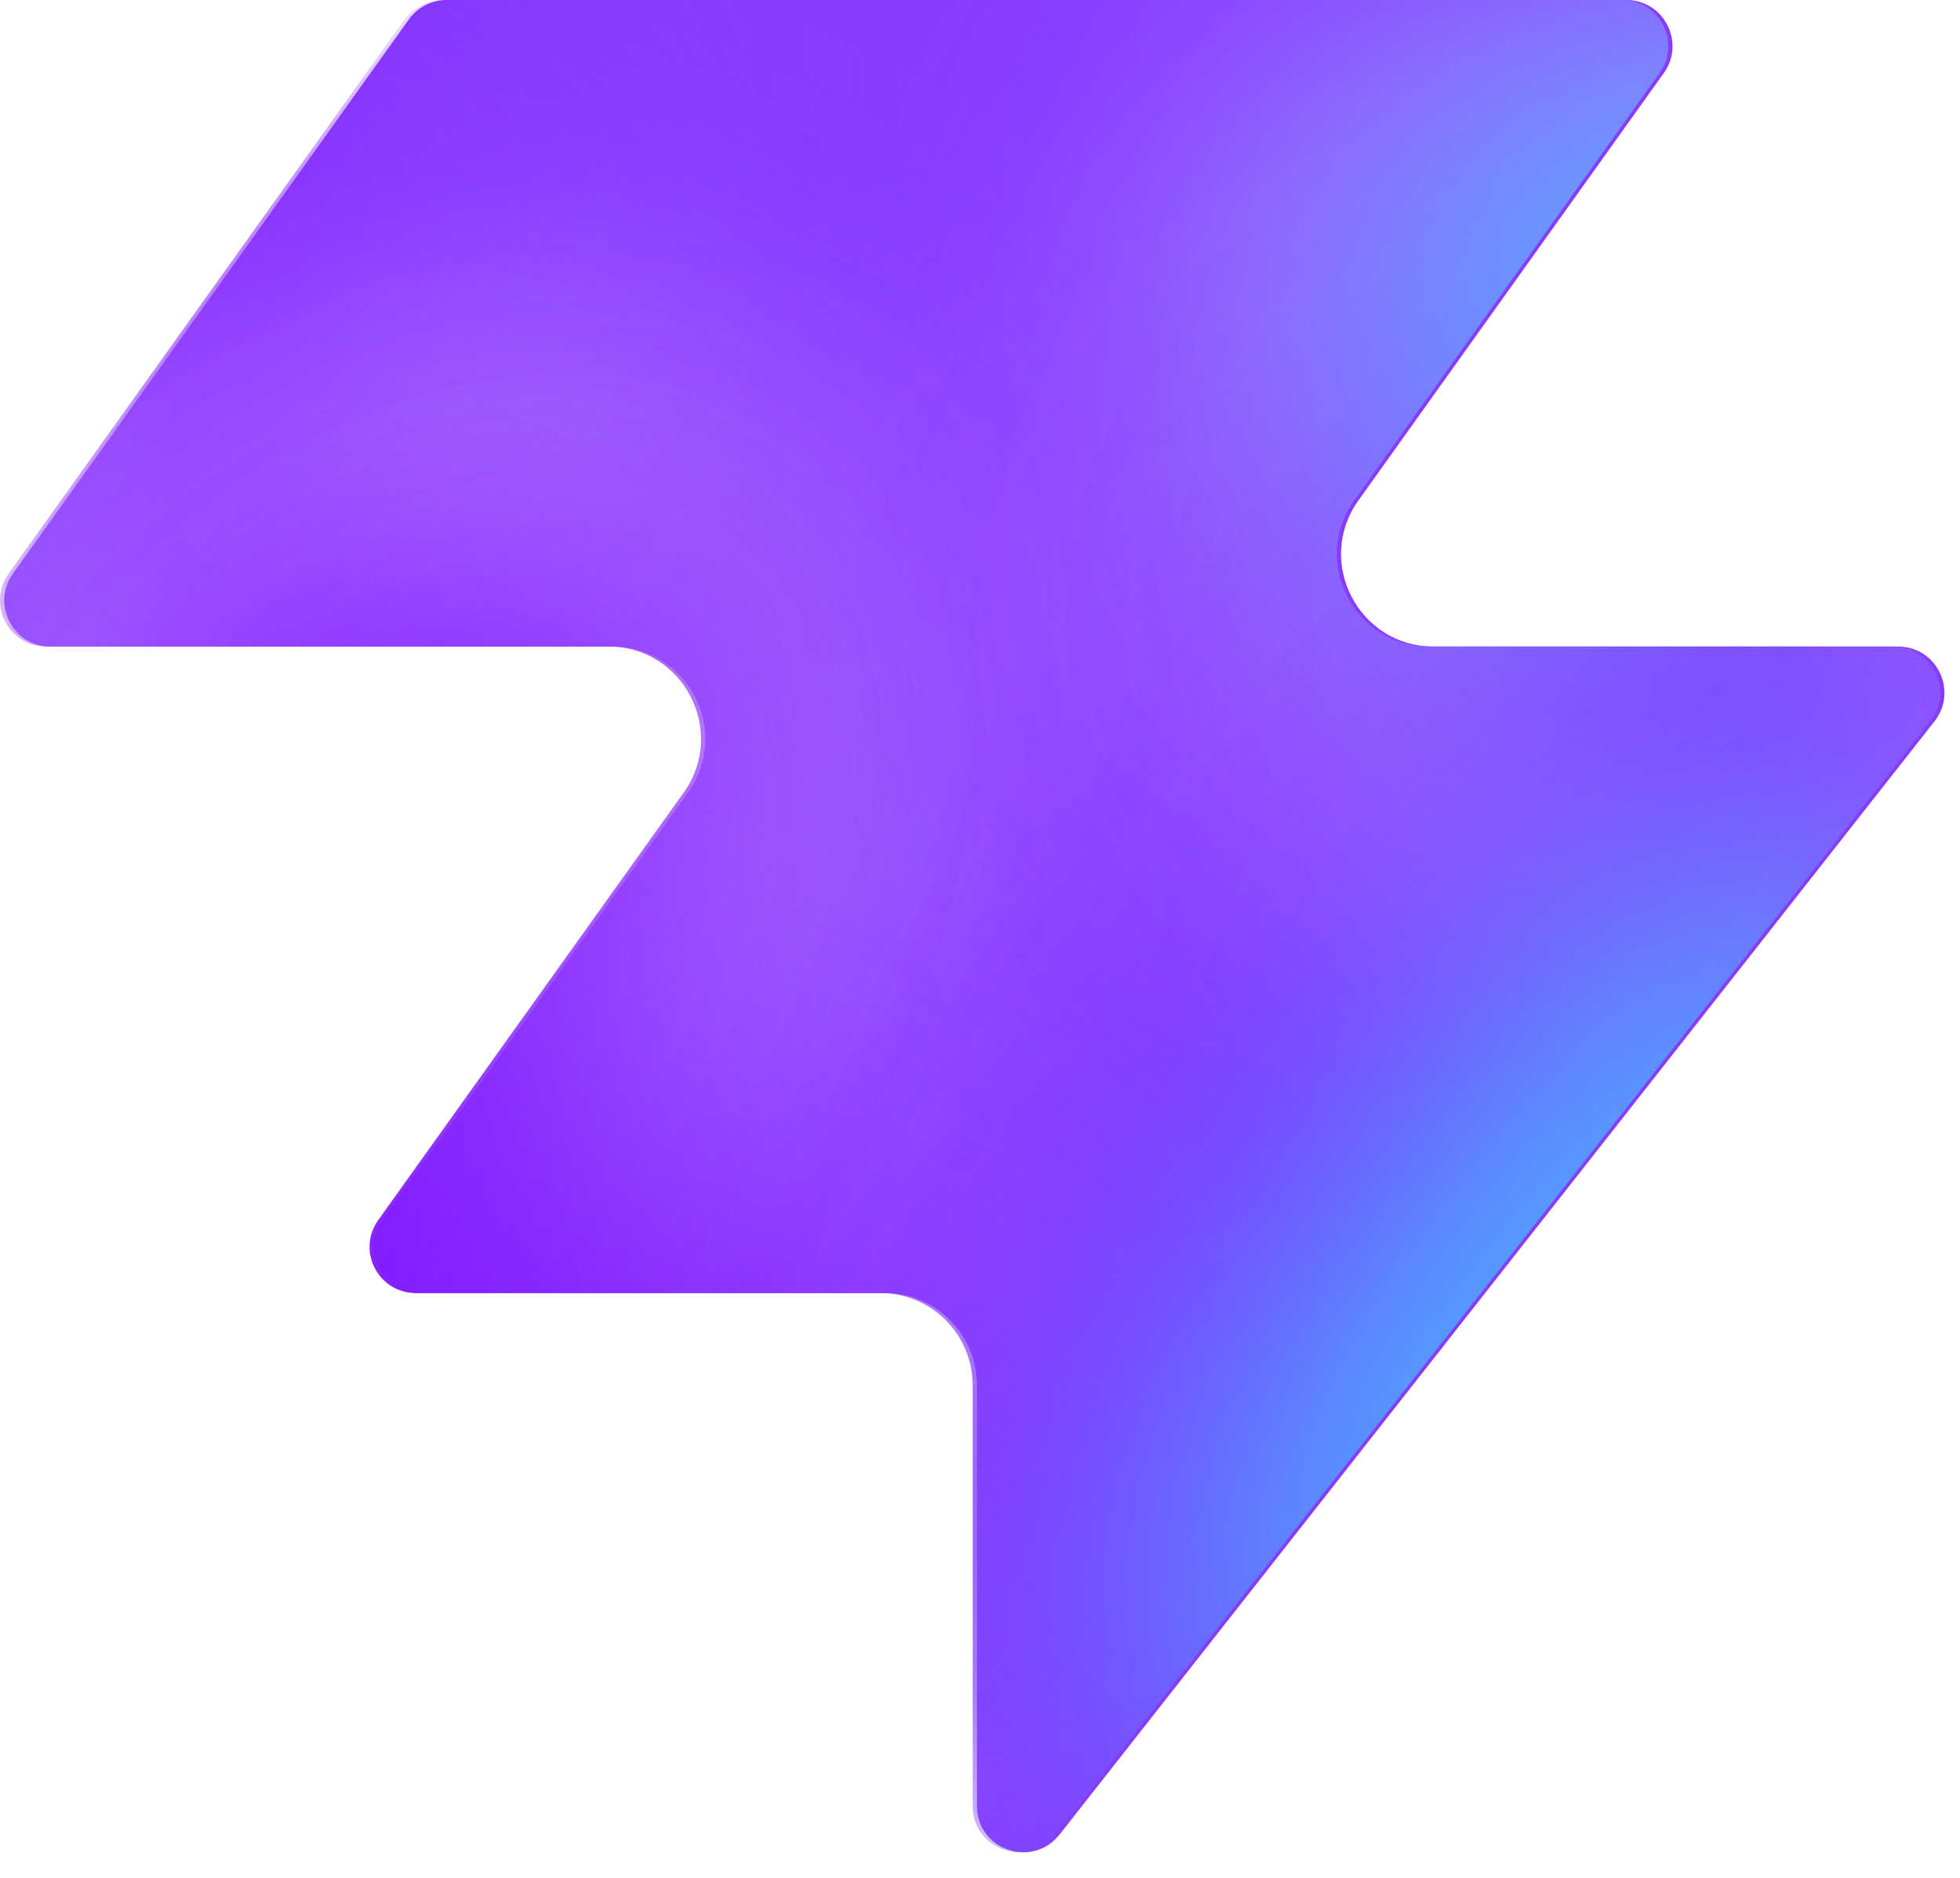
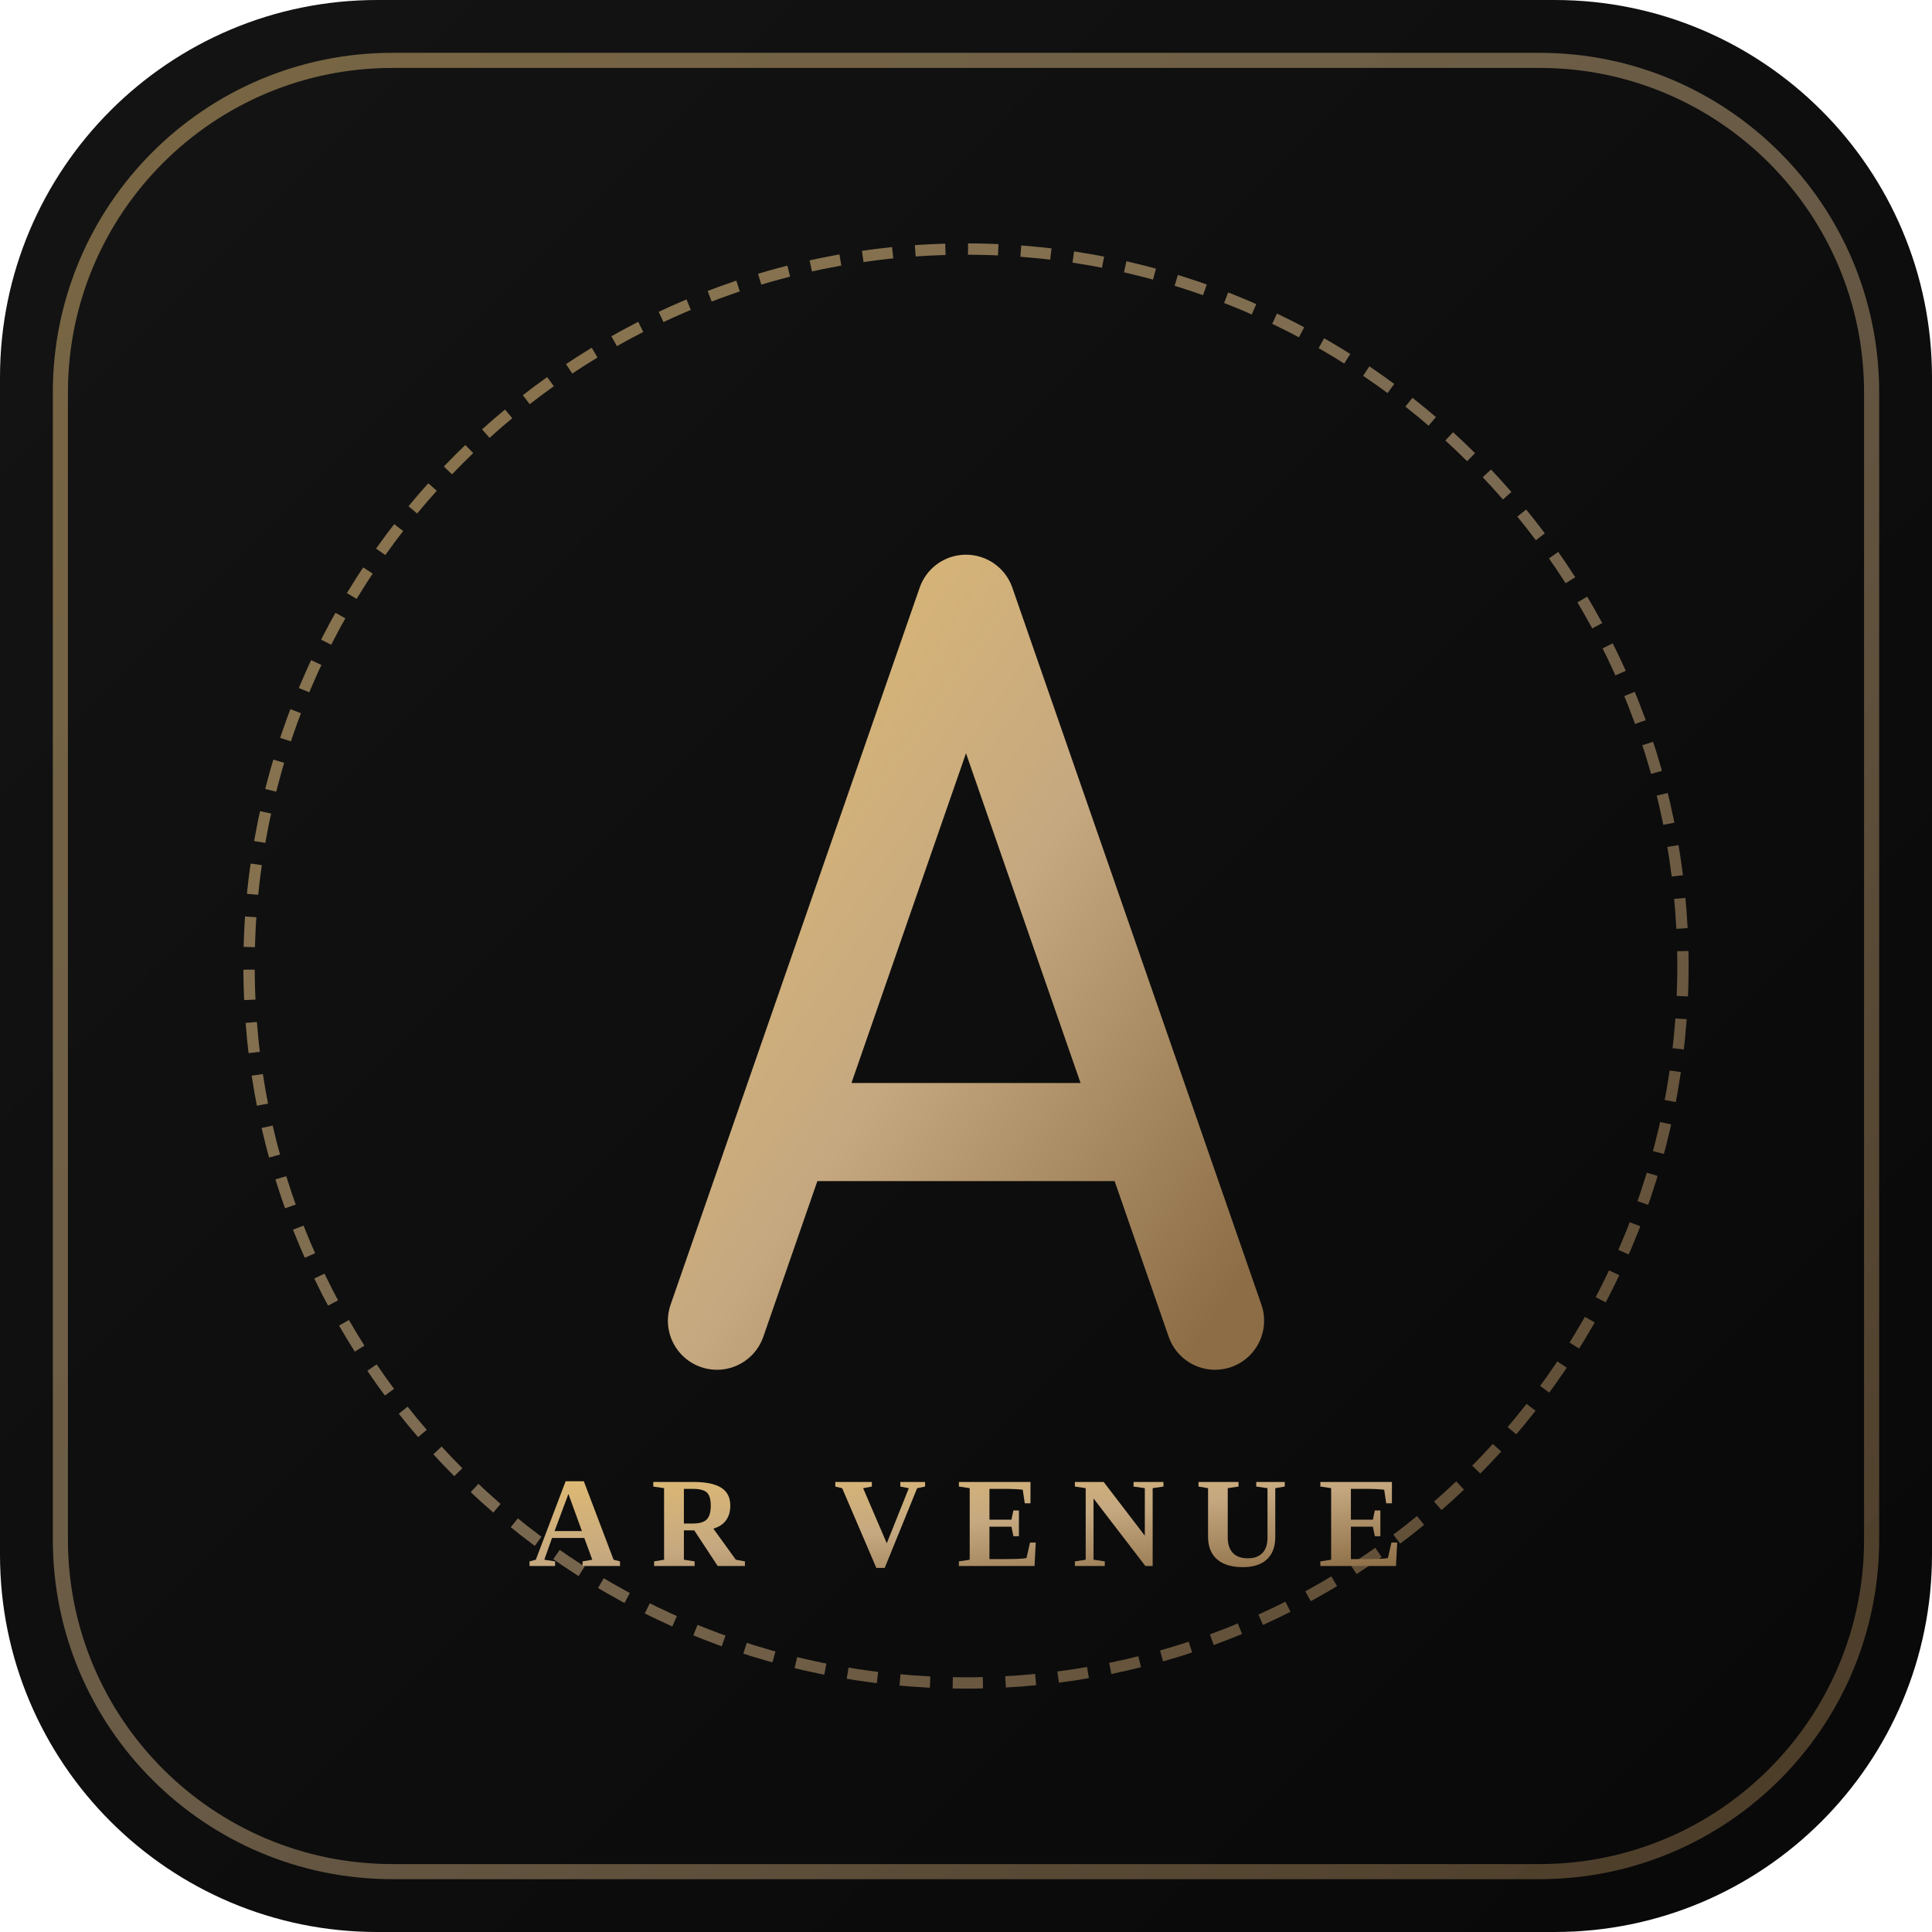
- <svg xmlns="http://www.w3.org/2000/svg" width="48" height="46" fill="none" viewBox="0 0 48 46">
-   <path fill="#863bff" d="M25.946 44.938c-.664.845-2.021.375-2.021-.698V33.937a2.26 2.26 0 0 0-2.262-2.262H10.287c-.92 0-1.456-1.04-.92-1.788l7.48-10.471c1.07-1.497 0-3.578-1.842-3.578H1.237c-.92 0-1.456-1.04-.92-1.788L10.013.474c.214-.297.556-.474.92-.474h28.894c.92 0 1.456 1.04.92 1.788l-7.48 10.471c-1.07 1.498 0 3.579 1.842 3.579h11.377c.943 0 1.473 1.088.89 1.83L25.947 44.94z" style="fill:#863bff;fill:color(display-p3 .525 .23 1);fill-opacity:1" />
-   <mask id="a" width="48" height="46" x="0" y="0" maskUnits="userSpaceOnUse" style="mask-type:alpha">
-     <path fill="#000" d="M25.842 44.938c-.664.844-2.021.375-2.021-.698V33.937a2.26 2.26 0 0 0-2.262-2.262H10.183c-.92 0-1.456-1.04-.92-1.788l7.48-10.471c1.07-1.498 0-3.579-1.842-3.579H1.133c-.92 0-1.456-1.04-.92-1.787L9.91.473c.214-.297.556-.474.92-.474h28.894c.92 0 1.456 1.04.92 1.788l-7.48 10.471c-1.07 1.498 0 3.578 1.842 3.578h11.377c.943 0 1.473 1.088.89 1.832L25.843 44.94z" style="fill:#000;fill-opacity:1" />
-   </mask>
-   <g mask="url(#a)">
-     <g filter="url(#b)">
-       <ellipse cx="5.508" cy="14.704" fill="#ede6ff" rx="5.508" ry="14.704" style="fill:#ede6ff;fill:color(display-p3 .927 .903 1);fill-opacity:1" transform="matrix(.00324 1 1 -.00324 -4.47 31.516)" />
-     </g>
-     <g filter="url(#c)">
-       <ellipse cx="10.399" cy="29.851" fill="#ede6ff" rx="10.399" ry="29.851" style="fill:#ede6ff;fill:color(display-p3 .927 .903 1);fill-opacity:1" transform="matrix(.00324 1 1 -.00324 -39.328 7.883)" />
-     </g>
-     <g filter="url(#d)">
-       <ellipse cx="5.508" cy="30.487" fill="#7e14ff" rx="5.508" ry="30.487" style="fill:#7e14ff;fill:color(display-p3 .492 .077 1);fill-opacity:1" transform="rotate(89.814 -25.913 -14.639)scale(1 -1)" />
-     </g>
-     <g filter="url(#e)">
-       <ellipse cx="5.508" cy="30.599" fill="#7e14ff" rx="5.508" ry="30.599" style="fill:#7e14ff;fill:color(display-p3 .492 .077 1);fill-opacity:1" transform="rotate(89.814 -32.644 -3.334)scale(1 -1)" />
-     </g>
-     <g filter="url(#f)">
-       <ellipse cx="5.508" cy="30.599" fill="#7e14ff" rx="5.508" ry="30.599" style="fill:#7e14ff;fill:color(display-p3 .492 .077 1);fill-opacity:1" transform="matrix(.00324 1 1 -.00324 -34.34 30.47)" />
-     </g>
-     <g filter="url(#g)">
-       <ellipse cx="14.072" cy="22.078" fill="#ede6ff" rx="14.072" ry="22.078" style="fill:#ede6ff;fill:color(display-p3 .927 .903 1);fill-opacity:1" transform="rotate(93.35 24.506 48.493)scale(-1 1)" />
-     </g>
-     <g filter="url(#h)">
-       <ellipse cx="3.47" cy="21.501" fill="#7e14ff" rx="3.47" ry="21.501" style="fill:#7e14ff;fill:color(display-p3 .492 .077 1);fill-opacity:1" transform="rotate(89.009 28.708 47.59)scale(-1 1)" />
-     </g>
-     <g filter="url(#i)">
-       <ellipse cx="3.47" cy="21.501" fill="#7e14ff" rx="3.47" ry="21.501" style="fill:#7e14ff;fill:color(display-p3 .492 .077 1);fill-opacity:1" transform="rotate(89.009 28.708 47.59)scale(-1 1)" />
-     </g>
-     <g filter="url(#j)">
-       <ellipse cx=".387" cy="8.972" fill="#7e14ff" rx="4.407" ry="29.108" style="fill:#7e14ff;fill:color(display-p3 .492 .077 1);fill-opacity:1" transform="rotate(39.51 .387 8.972)" />
-     </g>
-     <g filter="url(#k)">
-       <ellipse cx="47.523" cy="-6.092" fill="#7e14ff" rx="4.407" ry="29.108" style="fill:#7e14ff;fill:color(display-p3 .492 .077 1);fill-opacity:1" transform="rotate(37.892 47.523 -6.092)" />
-     </g>
-     <g filter="url(#l)">
-       <ellipse cx="41.412" cy="6.333" fill="#47bfff" rx="5.971" ry="9.665" style="fill:#47bfff;fill:color(display-p3 .28 .748 1);fill-opacity:1" transform="rotate(37.892 41.412 6.333)" />
-     </g>
-     <g filter="url(#m)">
-       <ellipse cx="-1.879" cy="38.332" fill="#7e14ff" rx="4.407" ry="29.108" style="fill:#7e14ff;fill:color(display-p3 .492 .077 1);fill-opacity:1" transform="rotate(37.892 -1.88 38.332)" />
-     </g>
-     <g filter="url(#n)">
-       <ellipse cx="-1.879" cy="38.332" fill="#7e14ff" rx="4.407" ry="29.108" style="fill:#7e14ff;fill:color(display-p3 .492 .077 1);fill-opacity:1" transform="rotate(37.892 -1.88 38.332)" />
-     </g>
-     <g filter="url(#o)">
-       <ellipse cx="35.651" cy="29.907" fill="#7e14ff" rx="4.407" ry="29.108" style="fill:#7e14ff;fill:color(display-p3 .492 .077 1);fill-opacity:1" transform="rotate(37.892 35.651 29.907)" />
-     </g>
-     <g filter="url(#p)">
-       <ellipse cx="38.418" cy="32.4" fill="#47bfff" rx="5.971" ry="15.297" style="fill:#47bfff;fill:color(display-p3 .28 .748 1);fill-opacity:1" transform="rotate(37.892 38.418 32.4)" />
-     </g>
-   </g>
+ <svg xmlns="http://www.w3.org/2000/svg" viewBox="0 0 512 512" width="512" height="512">
  <defs>
-     <filter id="b" width="60.045" height="41.654" x="-19.77" y="16.149" color-interpolation-filters="sRGB" filterUnits="userSpaceOnUse">
-       <feFlood flood-opacity="0" result="BackgroundImageFix" />
-       <feBlend in="SourceGraphic" in2="BackgroundImageFix" result="shape" />
-       <feGaussianBlur result="effect1_foregroundBlur_2002_17158" stdDeviation="7.659" />
-     </filter>
-     <filter id="c" width="90.34" height="51.437" x="-54.613" y="-7.533" color-interpolation-filters="sRGB" filterUnits="userSpaceOnUse">
-       <feFlood flood-opacity="0" result="BackgroundImageFix" />
-       <feBlend in="SourceGraphic" in2="BackgroundImageFix" result="shape" />
-       <feGaussianBlur result="effect1_foregroundBlur_2002_17158" stdDeviation="7.659" />
-     </filter>
-     <filter id="d" width="79.355" height="29.4" x="-49.64" y="2.03" color-interpolation-filters="sRGB" filterUnits="userSpaceOnUse">
-       <feFlood flood-opacity="0" result="BackgroundImageFix" />
-       <feBlend in="SourceGraphic" in2="BackgroundImageFix" result="shape" />
-       <feGaussianBlur result="effect1_foregroundBlur_2002_17158" stdDeviation="4.596" />
-     </filter>
-     <filter id="e" width="79.579" height="29.4" x="-45.045" y="20.029" color-interpolation-filters="sRGB" filterUnits="userSpaceOnUse">
-       <feFlood flood-opacity="0" result="BackgroundImageFix" />
-       <feBlend in="SourceGraphic" in2="BackgroundImageFix" result="shape" />
-       <feGaussianBlur result="effect1_foregroundBlur_2002_17158" stdDeviation="4.596" />
-     </filter>
-     <filter id="f" width="79.579" height="29.4" x="-43.513" y="21.178" color-interpolation-filters="sRGB" filterUnits="userSpaceOnUse">
-       <feFlood flood-opacity="0" result="BackgroundImageFix" />
-       <feBlend in="SourceGraphic" in2="BackgroundImageFix" result="shape" />
-       <feGaussianBlur result="effect1_foregroundBlur_2002_17158" stdDeviation="4.596" />
-     </filter>
-     <filter id="g" width="74.749" height="58.852" x="15.756" y="-17.901" color-interpolation-filters="sRGB" filterUnits="userSpaceOnUse">
-       <feFlood flood-opacity="0" result="BackgroundImageFix" />
-       <feBlend in="SourceGraphic" in2="BackgroundImageFix" result="shape" />
-       <feGaussianBlur result="effect1_foregroundBlur_2002_17158" stdDeviation="7.659" />
-     </filter>
-     <filter id="h" width="61.377" height="25.362" x="23.548" y="2.284" color-interpolation-filters="sRGB" filterUnits="userSpaceOnUse">
-       <feFlood flood-opacity="0" result="BackgroundImageFix" />
-       <feBlend in="SourceGraphic" in2="BackgroundImageFix" result="shape" />
-       <feGaussianBlur result="effect1_foregroundBlur_2002_17158" stdDeviation="4.596" />
-     </filter>
-     <filter id="i" width="61.377" height="25.362" x="23.548" y="2.284" color-interpolation-filters="sRGB" filterUnits="userSpaceOnUse">
-       <feFlood flood-opacity="0" result="BackgroundImageFix" />
-       <feBlend in="SourceGraphic" in2="BackgroundImageFix" result="shape" />
-       <feGaussianBlur result="effect1_foregroundBlur_2002_17158" stdDeviation="4.596" />
-     </filter>
-     <filter id="j" width="56.045" height="63.649" x="-27.636" y="-22.853" color-interpolation-filters="sRGB" filterUnits="userSpaceOnUse">
-       <feFlood flood-opacity="0" result="BackgroundImageFix" />
-       <feBlend in="SourceGraphic" in2="BackgroundImageFix" result="shape" />
-       <feGaussianBlur result="effect1_foregroundBlur_2002_17158" stdDeviation="4.596" />
-     </filter>
-     <filter id="k" width="54.814" height="64.646" x="20.116" y="-38.415" color-interpolation-filters="sRGB" filterUnits="userSpaceOnUse">
-       <feFlood flood-opacity="0" result="BackgroundImageFix" />
-       <feBlend in="SourceGraphic" in2="BackgroundImageFix" result="shape" />
-       <feGaussianBlur result="effect1_foregroundBlur_2002_17158" stdDeviation="4.596" />
-     </filter>
-     <filter id="l" width="33.541" height="35.313" x="24.641" y="-11.323" color-interpolation-filters="sRGB" filterUnits="userSpaceOnUse">
-       <feFlood flood-opacity="0" result="BackgroundImageFix" />
-       <feBlend in="SourceGraphic" in2="BackgroundImageFix" result="shape" />
-       <feGaussianBlur result="effect1_foregroundBlur_2002_17158" stdDeviation="4.596" />
-     </filter>
-     <filter id="m" width="54.814" height="64.646" x="-29.286" y="6.009" color-interpolation-filters="sRGB" filterUnits="userSpaceOnUse">
-       <feFlood flood-opacity="0" result="BackgroundImageFix" />
-       <feBlend in="SourceGraphic" in2="BackgroundImageFix" result="shape" />
-       <feGaussianBlur result="effect1_foregroundBlur_2002_17158" stdDeviation="4.596" />
-     </filter>
-     <filter id="n" width="54.814" height="64.646" x="-29.286" y="6.009" color-interpolation-filters="sRGB" filterUnits="userSpaceOnUse">
-       <feFlood flood-opacity="0" result="BackgroundImageFix" />
-       <feBlend in="SourceGraphic" in2="BackgroundImageFix" result="shape" />
-       <feGaussianBlur result="effect1_foregroundBlur_2002_17158" stdDeviation="4.596" />
-     </filter>
-     <filter id="o" width="54.814" height="64.646" x="8.244" y="-2.416" color-interpolation-filters="sRGB" filterUnits="userSpaceOnUse">
-       <feFlood flood-opacity="0" result="BackgroundImageFix" />
-       <feBlend in="SourceGraphic" in2="BackgroundImageFix" result="shape" />
-       <feGaussianBlur result="effect1_foregroundBlur_2002_17158" stdDeviation="4.596" />
-     </filter>
-     <filter id="p" width="39.409" height="43.623" x="18.713" y="10.588" color-interpolation-filters="sRGB" filterUnits="userSpaceOnUse">
-       <feFlood flood-opacity="0" result="BackgroundImageFix" />
-       <feBlend in="SourceGraphic" in2="BackgroundImageFix" result="shape" />
-       <feGaussianBlur result="effect1_foregroundBlur_2002_17158" stdDeviation="4.596" />
-     </filter>
+     <linearGradient id="goldGrad" x1="0%" y1="0%" x2="100%" y2="100%">
+       <stop offset="0%" stop-color="#dfba73" />
+       <stop offset="50%" stop-color="#c5a880" />
+       <stop offset="100%" stop-color="#8c6d46" />
+     </linearGradient>
+     <linearGradient id="bgGrad" x1="0%" y1="0%" x2="100%" y2="100%">
+       <stop offset="0%" stop-color="#141414" />
+       <stop offset="100%" stop-color="#080808" />
+     </linearGradient>
  </defs>
+   <rect width="512" height="512" rx="100" fill="url(#bgGrad)" />
+   <rect x="16" y="16" width="480" height="480" rx="88" fill="none" stroke="url(#goldGrad)" stroke-width="4" stroke-opacity="0.5" />
+   <path d="M190 350 L256 160 L322 350 M210 300 L302 300" fill="none" stroke="url(#goldGrad)" stroke-width="26" stroke-linecap="round" stroke-linejoin="round" />
+   <circle cx="256" cy="256" r="190" fill="none" stroke="url(#goldGrad)" stroke-width="3" stroke-dasharray="8 6" stroke-opacity="0.6" />
+   <text x="256" y="415" font-family="'Cinzel', 'Playfair Display', 'Times New Roman', serif" font-size="34" font-weight="700" letter-spacing="8" fill="url(#goldGrad)" text-anchor="middle">AR VENUE</text>
</svg>
